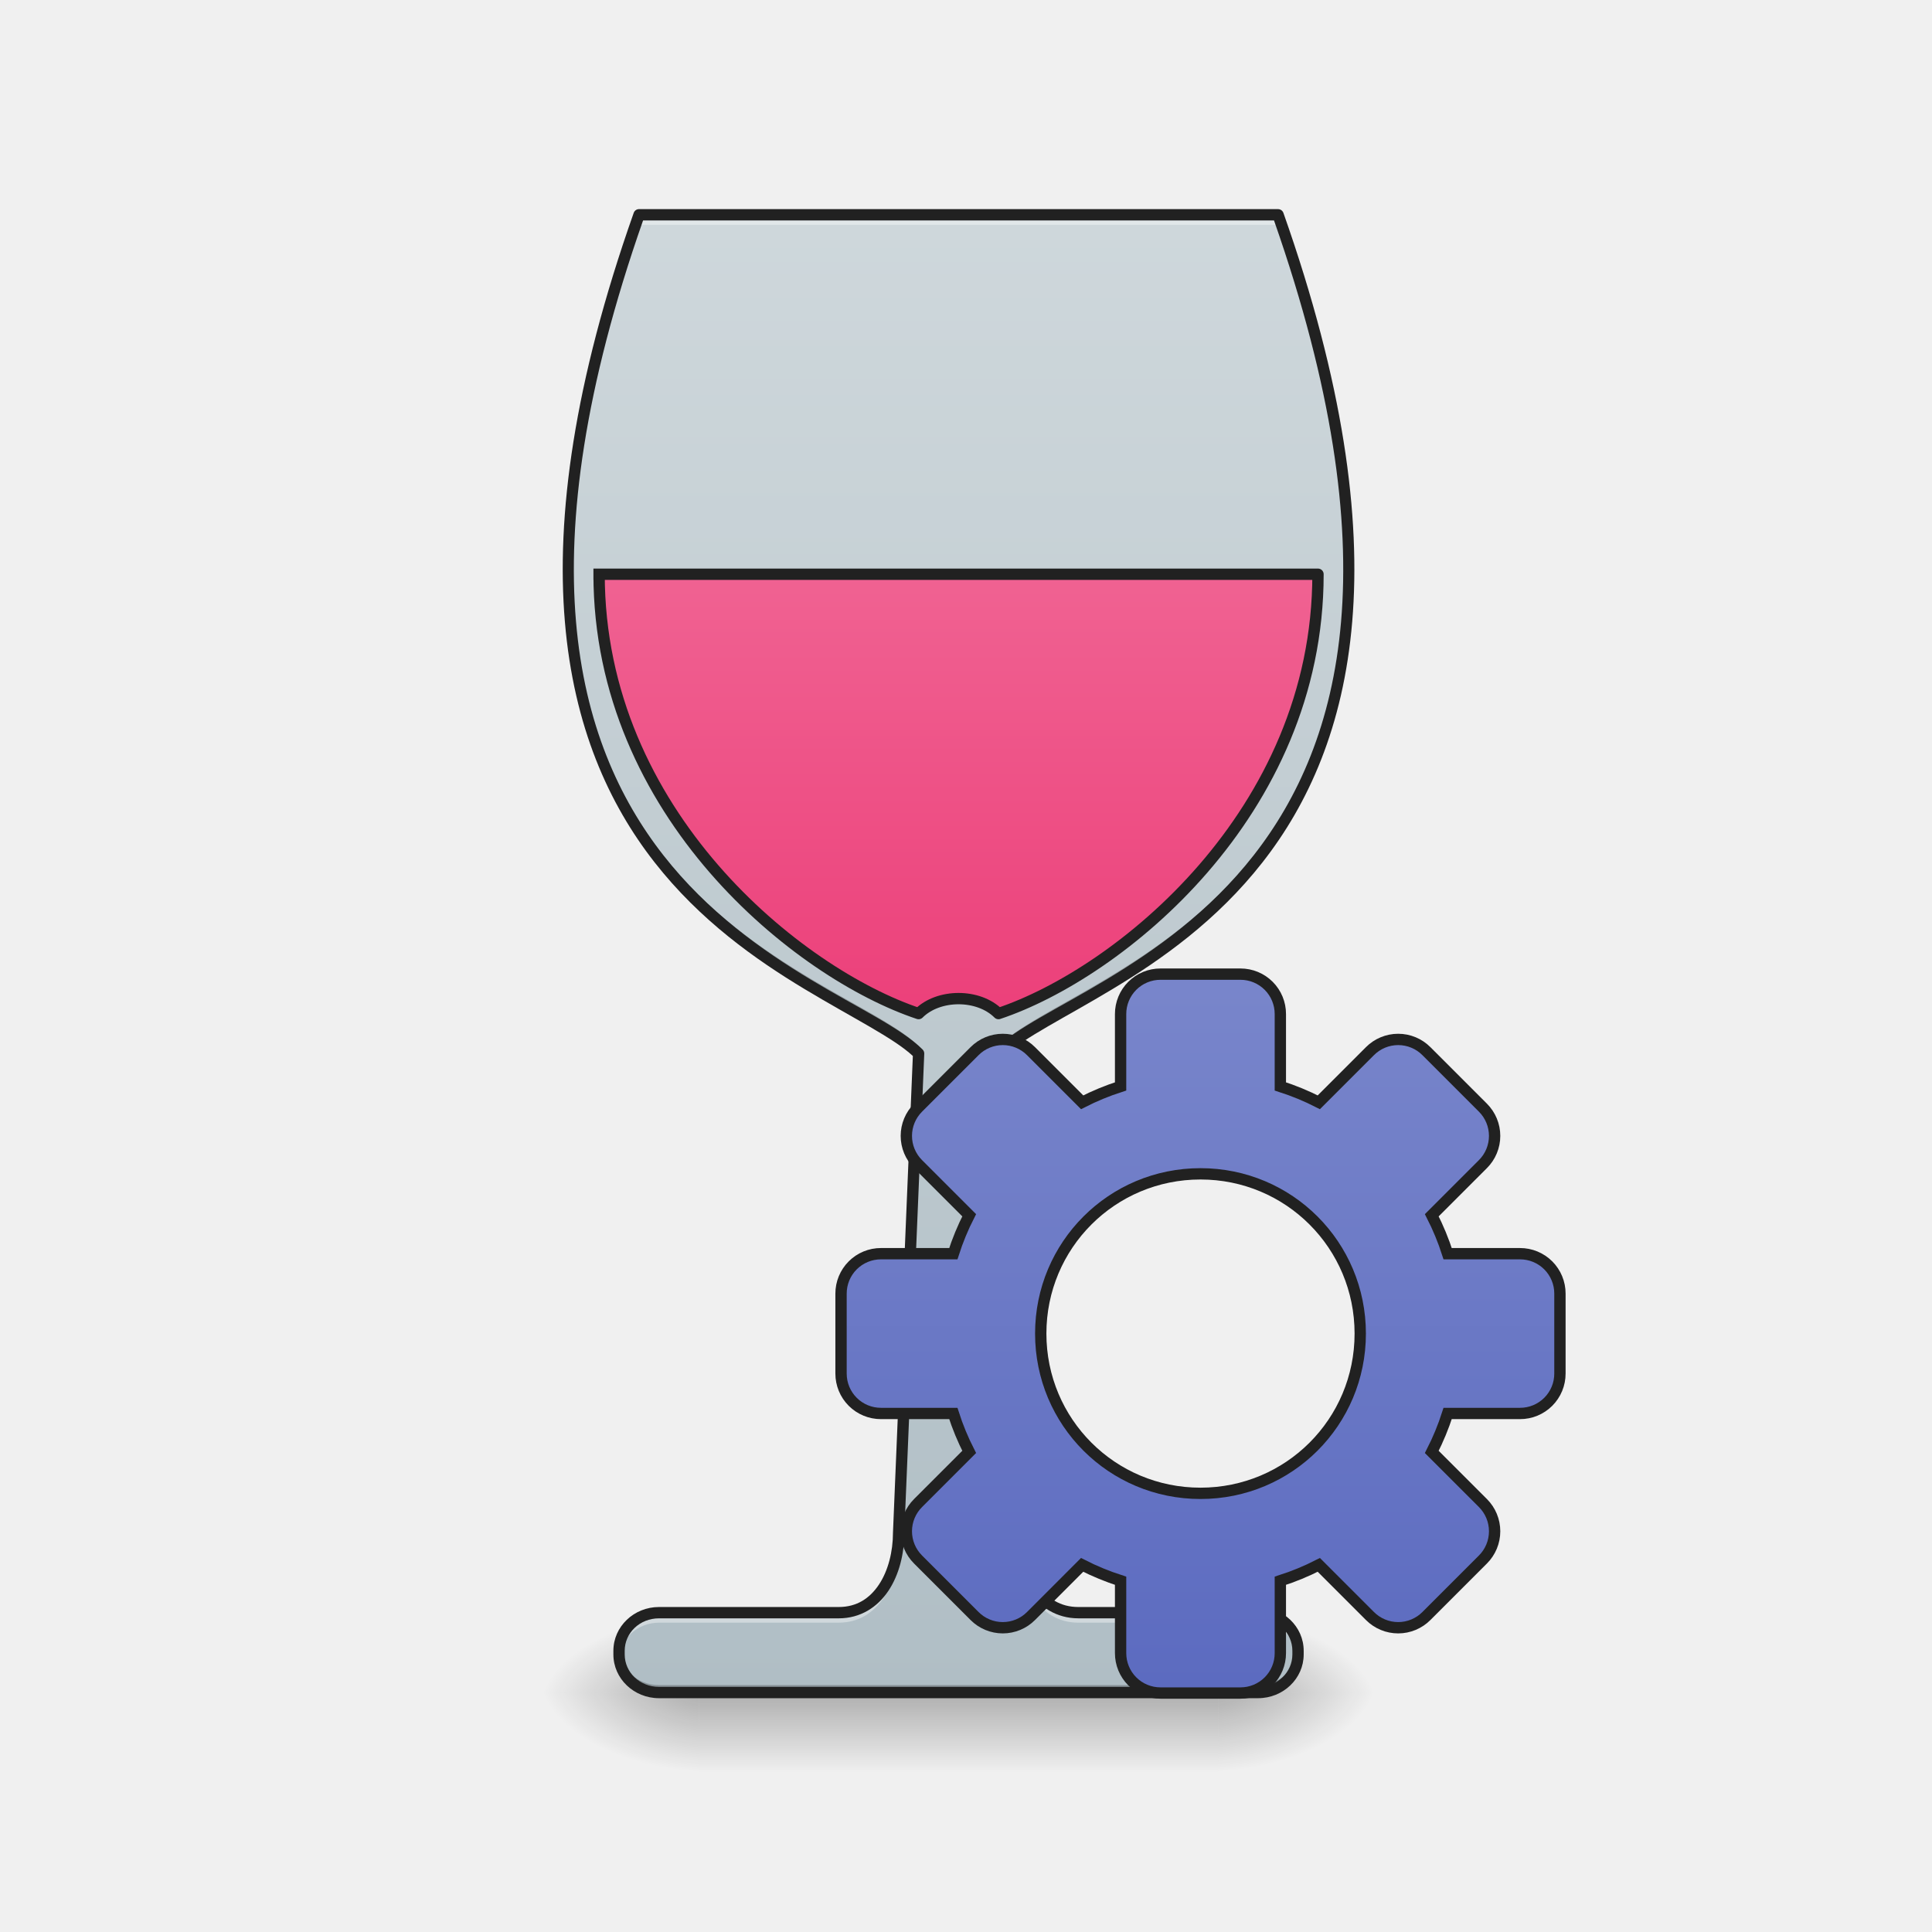
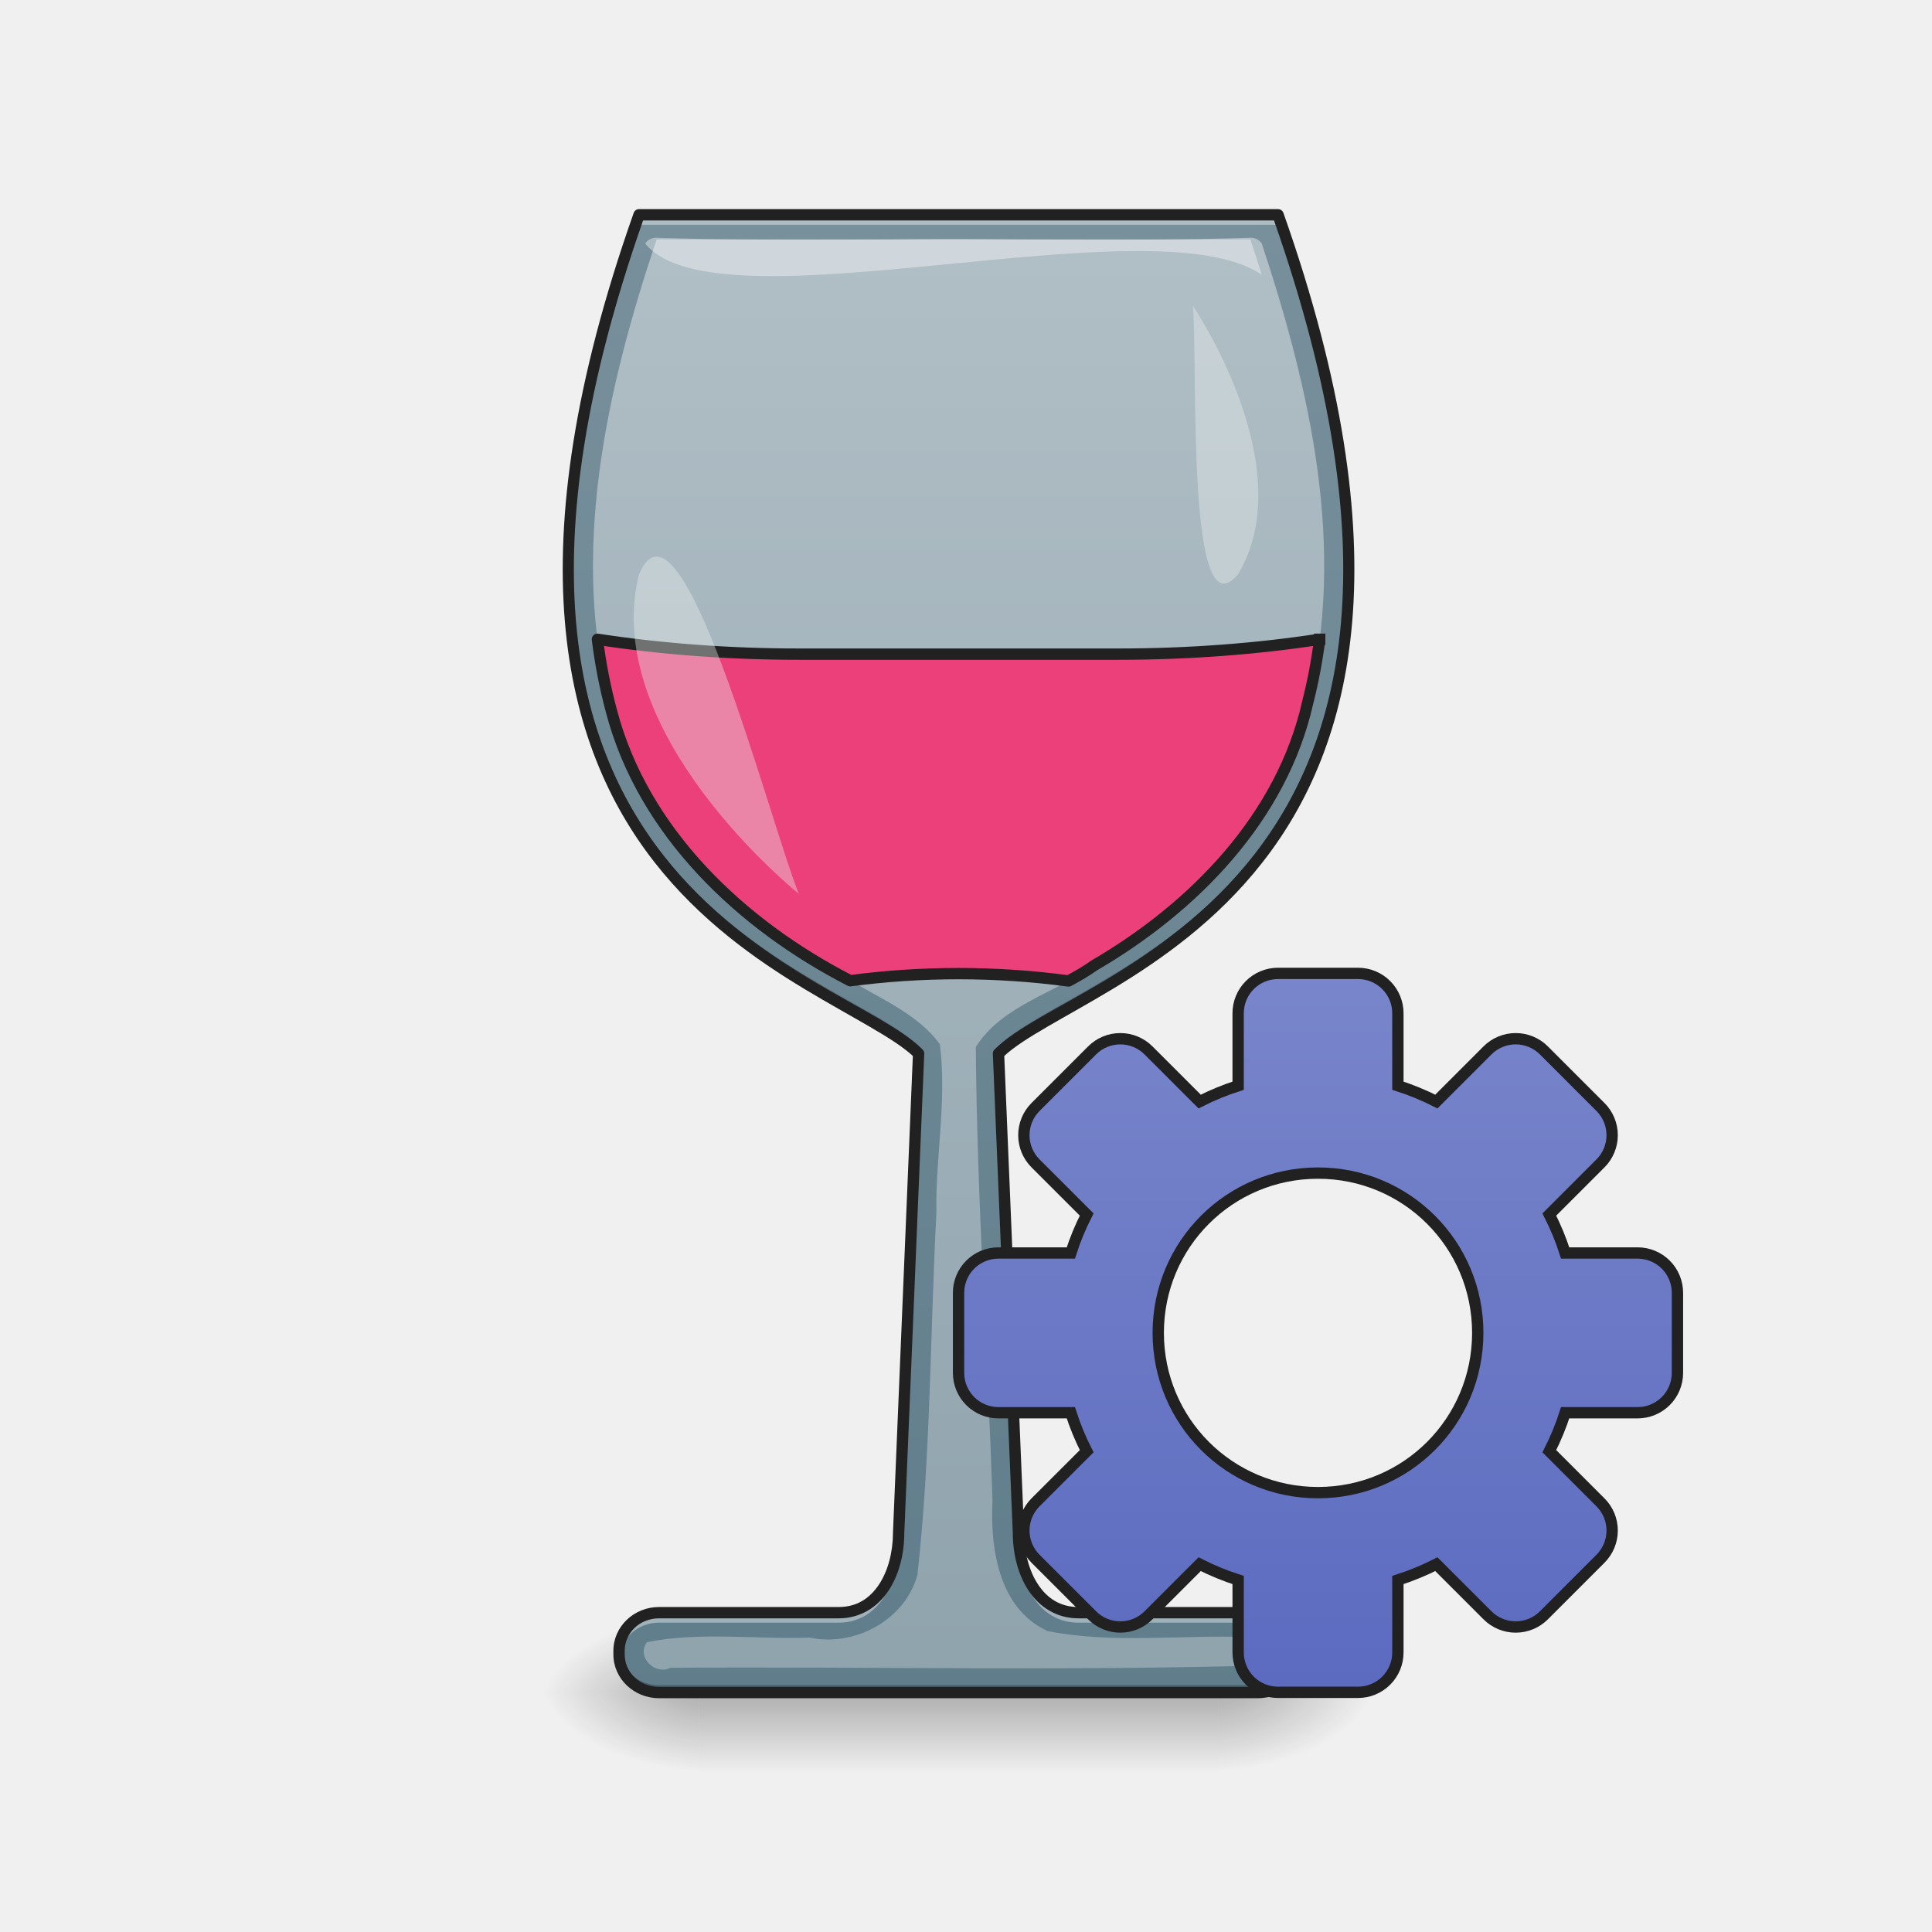
<svg xmlns="http://www.w3.org/2000/svg" width="256pt" height="256pt" viewBox="0 0 256 256">
  <defs>
    <linearGradient id="a" gradientUnits="userSpaceOnUse" x1="254" y1="233.5" x2="254" y2="254.667" gradientTransform="matrix(.50005 0 0 .50005 0 107.51)">
      <stop offset="0" stop-opacity=".275" />
      <stop offset="1" stop-opacity="0" />
    </linearGradient>
    <radialGradient id="b" gradientUnits="userSpaceOnUse" cx="450.909" cy="189.579" fx="450.909" fy="189.579" r="21.167" gradientTransform="matrix(0 -.62506 -1.1251 0 372.062 508.763)">
      <stop offset="0" stop-opacity=".314" />
      <stop offset=".222" stop-opacity=".275" />
      <stop offset="1" stop-opacity="0" />
    </radialGradient>
    <radialGradient id="c" gradientUnits="userSpaceOnUse" cx="450.909" cy="189.579" fx="450.909" fy="189.579" r="21.167" gradientTransform="matrix(0 .62506 1.1251 0 -118.037 -60.22)">
      <stop offset="0" stop-opacity=".314" />
      <stop offset=".222" stop-opacity=".275" />
      <stop offset="1" stop-opacity="0" />
    </radialGradient>
    <radialGradient id="d" gradientUnits="userSpaceOnUse" cx="450.909" cy="189.579" fx="450.909" fy="189.579" r="21.167" gradientTransform="matrix(0 -.62506 1.1251 0 -118.037 508.763)">
      <stop offset="0" stop-opacity=".314" />
      <stop offset=".222" stop-opacity=".275" />
      <stop offset="1" stop-opacity="0" />
    </radialGradient>
    <radialGradient id="e" gradientUnits="userSpaceOnUse" cx="450.909" cy="189.579" fx="450.909" fy="189.579" r="21.167" gradientTransform="matrix(0 .62506 -1.1251 0 372.062 -60.22)">
      <stop offset="0" stop-opacity=".314" />
      <stop offset=".222" stop-opacity=".275" />
      <stop offset="1" stop-opacity="0" />
    </radialGradient>
-     <linearGradient id="f" gradientUnits="userSpaceOnUse" x1="254" y1="233.5" x2="254" y2="-168.667" gradientTransform="matrix(.50005 0 0 .50005 0 107.51)">
-       <stop offset="0" stop-color="#b0bec5" />
-       <stop offset="1" stop-color="#cfd8dc" />
+     <linearGradient id="f" gradientUnits="userSpaceOnUse" x1="960" y1="1715.118" x2="960" y2="215.118" gradientTransform="scale(.1323)">
+       <stop offset="0" stop-color="#607d8b" />
+       <stop offset="1" stop-color="#78909c" />
    </linearGradient>
-     <linearGradient id="g" gradientUnits="userSpaceOnUse" x1="960" y1="975.118" x2="960" y2="535.118" gradientTransform="matrix(.26458 0 0 .26458 0 -204.416)">
-       <stop offset="0" stop-color="#ec407a" />
-       <stop offset="1" stop-color="#f06292" />
+     <linearGradient id="g" gradientUnits="userSpaceOnUse" x1="254" y1="222.917" x2="254" y2="-147.5" gradientTransform="matrix(.50005 0 0 .50005 0 107.51)">
+       <stop offset="0" stop-color="#90a4ae" />
+       <stop offset="1" stop-color="#b0bec5" />
    </linearGradient>
-     <linearGradient id="h" gradientUnits="userSpaceOnUse" x1="254" y1="148.833" x2="254" y2="-41.667" gradientTransform="translate(64.11 82.803)">
+     <linearGradient id="h" gradientUnits="userSpaceOnUse" x1="254" y1="148.833" x2="254" y2="-41.667" gradientTransform="translate(95.25 82.612)">
      <stop offset="0" stop-color="#5c6bc0" />
      <stop offset="1" stop-color="#7986cb" />
    </linearGradient>
  </defs>
  <path d="M92.613 224.27h68.797v10.585H92.613zm0 0" fill="url(#a)" />
  <path d="M161.41 224.27h21.168v-10.583H161.41zm0 0" fill="url(#b)" />
  <path d="M92.613 224.27H71.445v10.585h21.168zm0 0" fill="url(#c)" />
  <path d="M92.613 224.27H71.445v-10.583h21.168zm0 0" fill="url(#d)" />
  <path d="M161.41 224.27h21.168v10.585H161.41zm0 0" fill="url(#e)" />
  <path d="M84.676 28.46c-31.754 89.97 26.46 100.552 37.043 111.138l-2.645 63.504c0 5.293-2.644 10.585-7.937 10.585H87.32c-2.93 0-5.293 2.254-5.293 5.055v.477c0 2.797 2.364 5.05 5.293 5.05h79.383c2.934 0 5.293-2.253 5.293-5.05v-.477c0-2.8-2.36-5.054-5.293-5.054h-23.816c-5.29 0-7.938-5.293-7.938-10.586l-2.644-63.504c10.582-10.586 68.797-21.168 37.043-111.137zm0 0" fill="url(#f)" />
-   <path d="M158.75-62.835C158.75.667 211.667 43 243.414 53.584c5.297-5.289 15.882-5.289 21.17 0C296.331 42.999 349.248.667 349.248-62.835zm0 0" transform="matrix(.50005 0 0 .50005 0 107.51)" fill="url(#g)" stroke-width="3" stroke-linecap="square" stroke-linejoin="round" stroke="#212121" />
  <path d="M84.676 28.46c-6.797 19.255-9.469 34.868-9.371 47.63.09-12.512 2.808-27.711 9.37-46.305h84.673c6.562 18.594 9.28 33.793 9.37 46.305.098-12.762-2.573-28.375-9.37-47.63zm36.992 112.407l-2.594 62.235c0 5.293-2.644 10.585-7.937 10.585H87.32c-2.93 0-5.293 2.254-5.293 5.055v.477c0 .14.008.281.02.422.226-2.602 2.492-4.63 5.273-4.63h23.817c5.293 0 7.937-5.292 7.937-10.585l2.645-63.508c-.016-.016-.035-.031-.051-.05zm10.687 0c-.015.02-.035.035-.05.051l2.644 63.508c0 5.293 2.649 10.586 7.938 10.586h23.816c2.781 0 5.047 2.027 5.274 4.629.011-.141.02-.282.02-.422v-.477c0-2.8-2.36-5.054-5.294-5.054h-23.816c-5.29 0-7.938-5.293-7.938-10.586zm0 0" fill="#fff" fill-opacity=".392" />
  <path d="M75.3 74.965c-.241 47.785 37.919 56.222 46.38 64.594l.039-.946c-8.328-8.328-46.137-16.66-46.418-63.648zm103.423 0c-.282 46.988-38.09 55.32-46.418 63.648l.039.946c8.465-8.371 46.62-16.809 46.379-64.594zM82.035 218.488a5.345 5.345 0 0 0-.008.254v.477c0 2.797 2.364 5.05 5.293 5.05h79.383c2.934 0 5.293-2.253 5.293-5.05v-.477c0-.086-.004-.172-.008-.254-.136 2.68-2.441 4.797-5.285 4.797H87.32c-2.843 0-5.148-2.117-5.285-4.797zm0 0" fill-opacity=".235" />
  <path d="M84.676 27.71c-.32 0-.602.2-.707.5-15.93 45.13-9.309 70.626 2.761 86.048 6.036 7.715 13.399 12.894 19.883 16.8 6.309 3.801 11.793 6.47 14.344 8.864l-2.633 63.148c0 2.555-.644 5.07-1.86 6.895-1.214 1.824-2.933 2.972-5.327 2.972H87.32c-3.316 0-6.043 2.583-6.043 5.805v.477c0 3.219 2.727 5.8 6.043 5.8h79.383c3.317 0 6.043-2.582 6.043-5.8v-.477c0-3.222-2.726-5.804-6.043-5.804h-23.816c-2.395 0-4.114-1.149-5.328-2.973-1.215-1.824-1.86-4.34-1.86-6.863l-2.629-63.18c2.547-2.395 8.032-5.063 14.34-8.863 6.485-3.907 13.848-9.086 19.883-16.801 12.074-15.422 18.691-40.918 2.766-86.047-.11-.3-.391-.5-.711-.5zm.535 1.5h83.602c15.597 44.52 9 69.177-2.7 84.126-5.87 7.5-13.062 12.574-19.476 16.441-6.414 3.864-12.02 6.446-14.864 9.29a.753.753 0 0 0-.218.562l2.644 63.504v-.031c0 2.773.684 5.55 2.113 7.695 1.43 2.144 3.68 3.64 6.575 3.64h23.816c2.547 0 4.543 1.926 4.543 4.305v.477c0 2.379-1.996 4.3-4.543 4.3H87.32c-2.547 0-4.543-1.921-4.543-4.3v-.477c0-2.379 1.996-4.304 4.543-4.304h23.817c2.894 0 5.148-1.497 6.578-3.641 1.43-2.145 2.11-4.922 2.11-7.695v.03l2.644-63.503a.753.753 0 0 0-.219-.563c-2.844-2.843-8.45-5.425-14.863-9.289-6.414-3.867-13.602-8.941-19.477-16.441-11.7-14.95-18.297-39.606-2.7-84.125zm0 0" fill="#212121" />
-   <path d="M307.525 43.132a10.563 10.563 0 0 0-10.585 10.585v19.17a67.763 67.763 0 0 0-10.186 4.202l-13.546-13.545a10.557 10.557 0 0 0-14.967 0L243.274 78.51a10.557 10.557 0 0 0 0 14.967l13.545 13.546a67.763 67.763 0 0 0-4.202 10.186h-19.17a10.563 10.563 0 0 0-10.585 10.585v21.17a10.563 10.563 0 0 0 10.584 10.585h19.17a67.763 67.763 0 0 0 4.203 10.187l-13.545 13.545a10.557 10.557 0 0 0 0 14.968l14.967 14.967a10.557 10.557 0 0 0 14.967 0l13.538-13.546a68.191 68.191 0 0 0 10.194 4.203v19.17a10.563 10.563 0 0 0 10.585 10.585h21.17a10.557 10.557 0 0 0 10.577-10.585v-19.17a67.518 67.518 0 0 0 10.195-4.203l13.545 13.546a10.557 10.557 0 0 0 14.968 0l14.967-14.967a10.57 10.57 0 0 0 0-14.968L379.4 169.737a67.763 67.763 0 0 0 4.203-10.187h19.17a10.563 10.563 0 0 0 10.585-10.585v-21.17a10.563 10.563 0 0 0-10.585-10.585h-19.17a67.763 67.763 0 0 0-4.203-10.186l13.546-13.546a10.57 10.57 0 0 0 0-14.967L377.98 63.544a10.557 10.557 0 0 0-14.968 0l-13.545 13.545a67.518 67.518 0 0 0-10.195-4.202v-19.17a10.557 10.557 0 0 0-10.577-10.585zm10.585 52.916c23.451 0 42.332 18.881 42.332 42.332s-18.88 42.332-42.332 42.332c-23.45 0-42.332-18.88-42.332-42.332 0-23.45 18.881-42.332 42.332-42.332zm0 0" transform="matrix(.50005 0 0 .50005 0 107.51)" fill="url(#h)" stroke-width="3" stroke-linecap="round" stroke="#212121" />
+   <path d="M165.414 31.516c-15.687.492-31.465.066-47.184.21H87.008c-6.676 19.926-11.61 41.727-5.985 62.512 4.27 16.27 17.579 28.64 32.235 36.016 3.957 2.324 8.504 4.324 11.277 8.098.961 7.503-.601 14.98-.465 22.496-.824 15.945-.746 32-2.507 47.859-1.684 5.984-8.293 9.527-14.258 8.29-7.153.245-14.63-.81-21.59.6-1.422 2 1.074 4.407 3.14 3.395 26.368-.18 52.832.45 79.141-.336 1.871-1.648-.375-4.804-2.605-3.73-8.836-.336-17.864.918-26.57-.801-6.505-2.945-7.641-11.02-7.31-17.371-.663-20.012-2.066-40.055-2.21-60.043 3.57-5.563 10.539-7.129 15.695-10.793 13.156-7.664 24.89-19.598 28.309-34.945 5.152-20.22.28-41.356-6.114-60.707-.379-.594-1.097-.836-1.777-.75zm0 0" fill="url(#g)" />
+   <path d="M174.867 84.707c-8.336 1.273-17.317 1.969-26.688 1.969h-42.335c-9.372 0-18.352-.696-26.684-1.97a69.137 69.137 0 0 0 1.863 9.532c4.211 16.05 17.219 28.309 31.64 35.715 4.61-.613 9.41-.942 14.348-.942 5.02 0 9.899.34 14.575.973 1.183-.633 2.336-1.305 3.41-2.066 13.156-7.664 24.89-19.598 28.308-34.946.7-2.742 1.211-5.5 1.563-8.265zm0 0" fill="#ec407a" stroke-width="1.5" stroke-linecap="square" stroke-linejoin="round" stroke="#212121" />
+   <path d="M105.844 118.43S79.383 97.258 84.676 76.09c5.574-13.016 17.16 32.324 21.168 42.34zm0 0" fill="#eceff1" fill-opacity=".392" />
+   <path d="M87.012 31.5c.086 0 .172.004.254.016 15.687.492 31.464.066 47.187.21h31.223a283.934 283.934 0 0 1 1.515 4.672c-14.5-9.867-72.097 7.793-81.703-4.132.332-.52.926-.77 1.524-.766zm0 0" fill="#fff" fill-opacity=".392" />
+   <path d="M158.059 40.523s14.515 21.27 6 35.567c-6.926 8.281-5.309-27.375-6-35.567zm0 0" fill="#eceff1" fill-opacity=".392" />
+   <path d="M338.663 42.936a10.562 10.562 0 0 0-10.577 10.585V72.7a68.647 68.647 0 0 0-10.194 4.195l-13.546-13.538a10.557 10.557 0 0 0-14.967 0L274.41 78.324a10.57 10.57 0 0 0 0 14.967l13.546 13.538a68.191 68.191 0 0 0-4.203 10.194h-19.17A10.558 10.558 0 0 0 254 127.608v21.162a10.558 10.558 0 0 0 10.585 10.585h19.17a68.191 68.191 0 0 0 4.203 10.194l-13.546 13.538a10.57 10.57 0 0 0 0 14.967l14.968 14.968a10.557 10.557 0 0 0 14.967 0l13.546-13.538a68.647 68.647 0 0 0 10.194 4.195v19.178a10.562 10.562 0 0 0 10.577 10.585h21.17a10.563 10.563 0 0 0 10.585-10.585v-19.178a68.993 68.993 0 0 0 10.194-4.195l13.538 13.538a10.557 10.557 0 0 0 14.967 0l14.968-14.968a10.557 10.557 0 0 0 0-14.967l-13.538-13.538a68.993 68.993 0 0 0 4.195-10.194h19.178a10.557 10.557 0 0 0 10.577-10.585v-21.162a10.557 10.557 0 0 0-10.577-10.585h-19.178a68.993 68.993 0 0 0-4.195-10.194l13.538-13.538a10.557 10.557 0 0 0 0-14.967l-14.968-14.968a10.557 10.557 0 0 0-14.967 0l-13.538 13.538a68.993 68.993 0 0 0-10.194-4.195V53.521a10.563 10.563 0 0 0-10.585-10.585zm10.585 52.917c23.45 0 42.332 18.881 42.332 42.332 0 23.459-18.881 42.34-42.332 42.34s-42.332-18.881-42.332-42.34c0-23.45 18.881-42.332 42.332-42.332zm0 0" transform="matrix(.50005 0 0 .50005 0 107.51)" fill="url(#h)" stroke-width="3" stroke-linecap="round" stroke="#212121" />
</svg>
